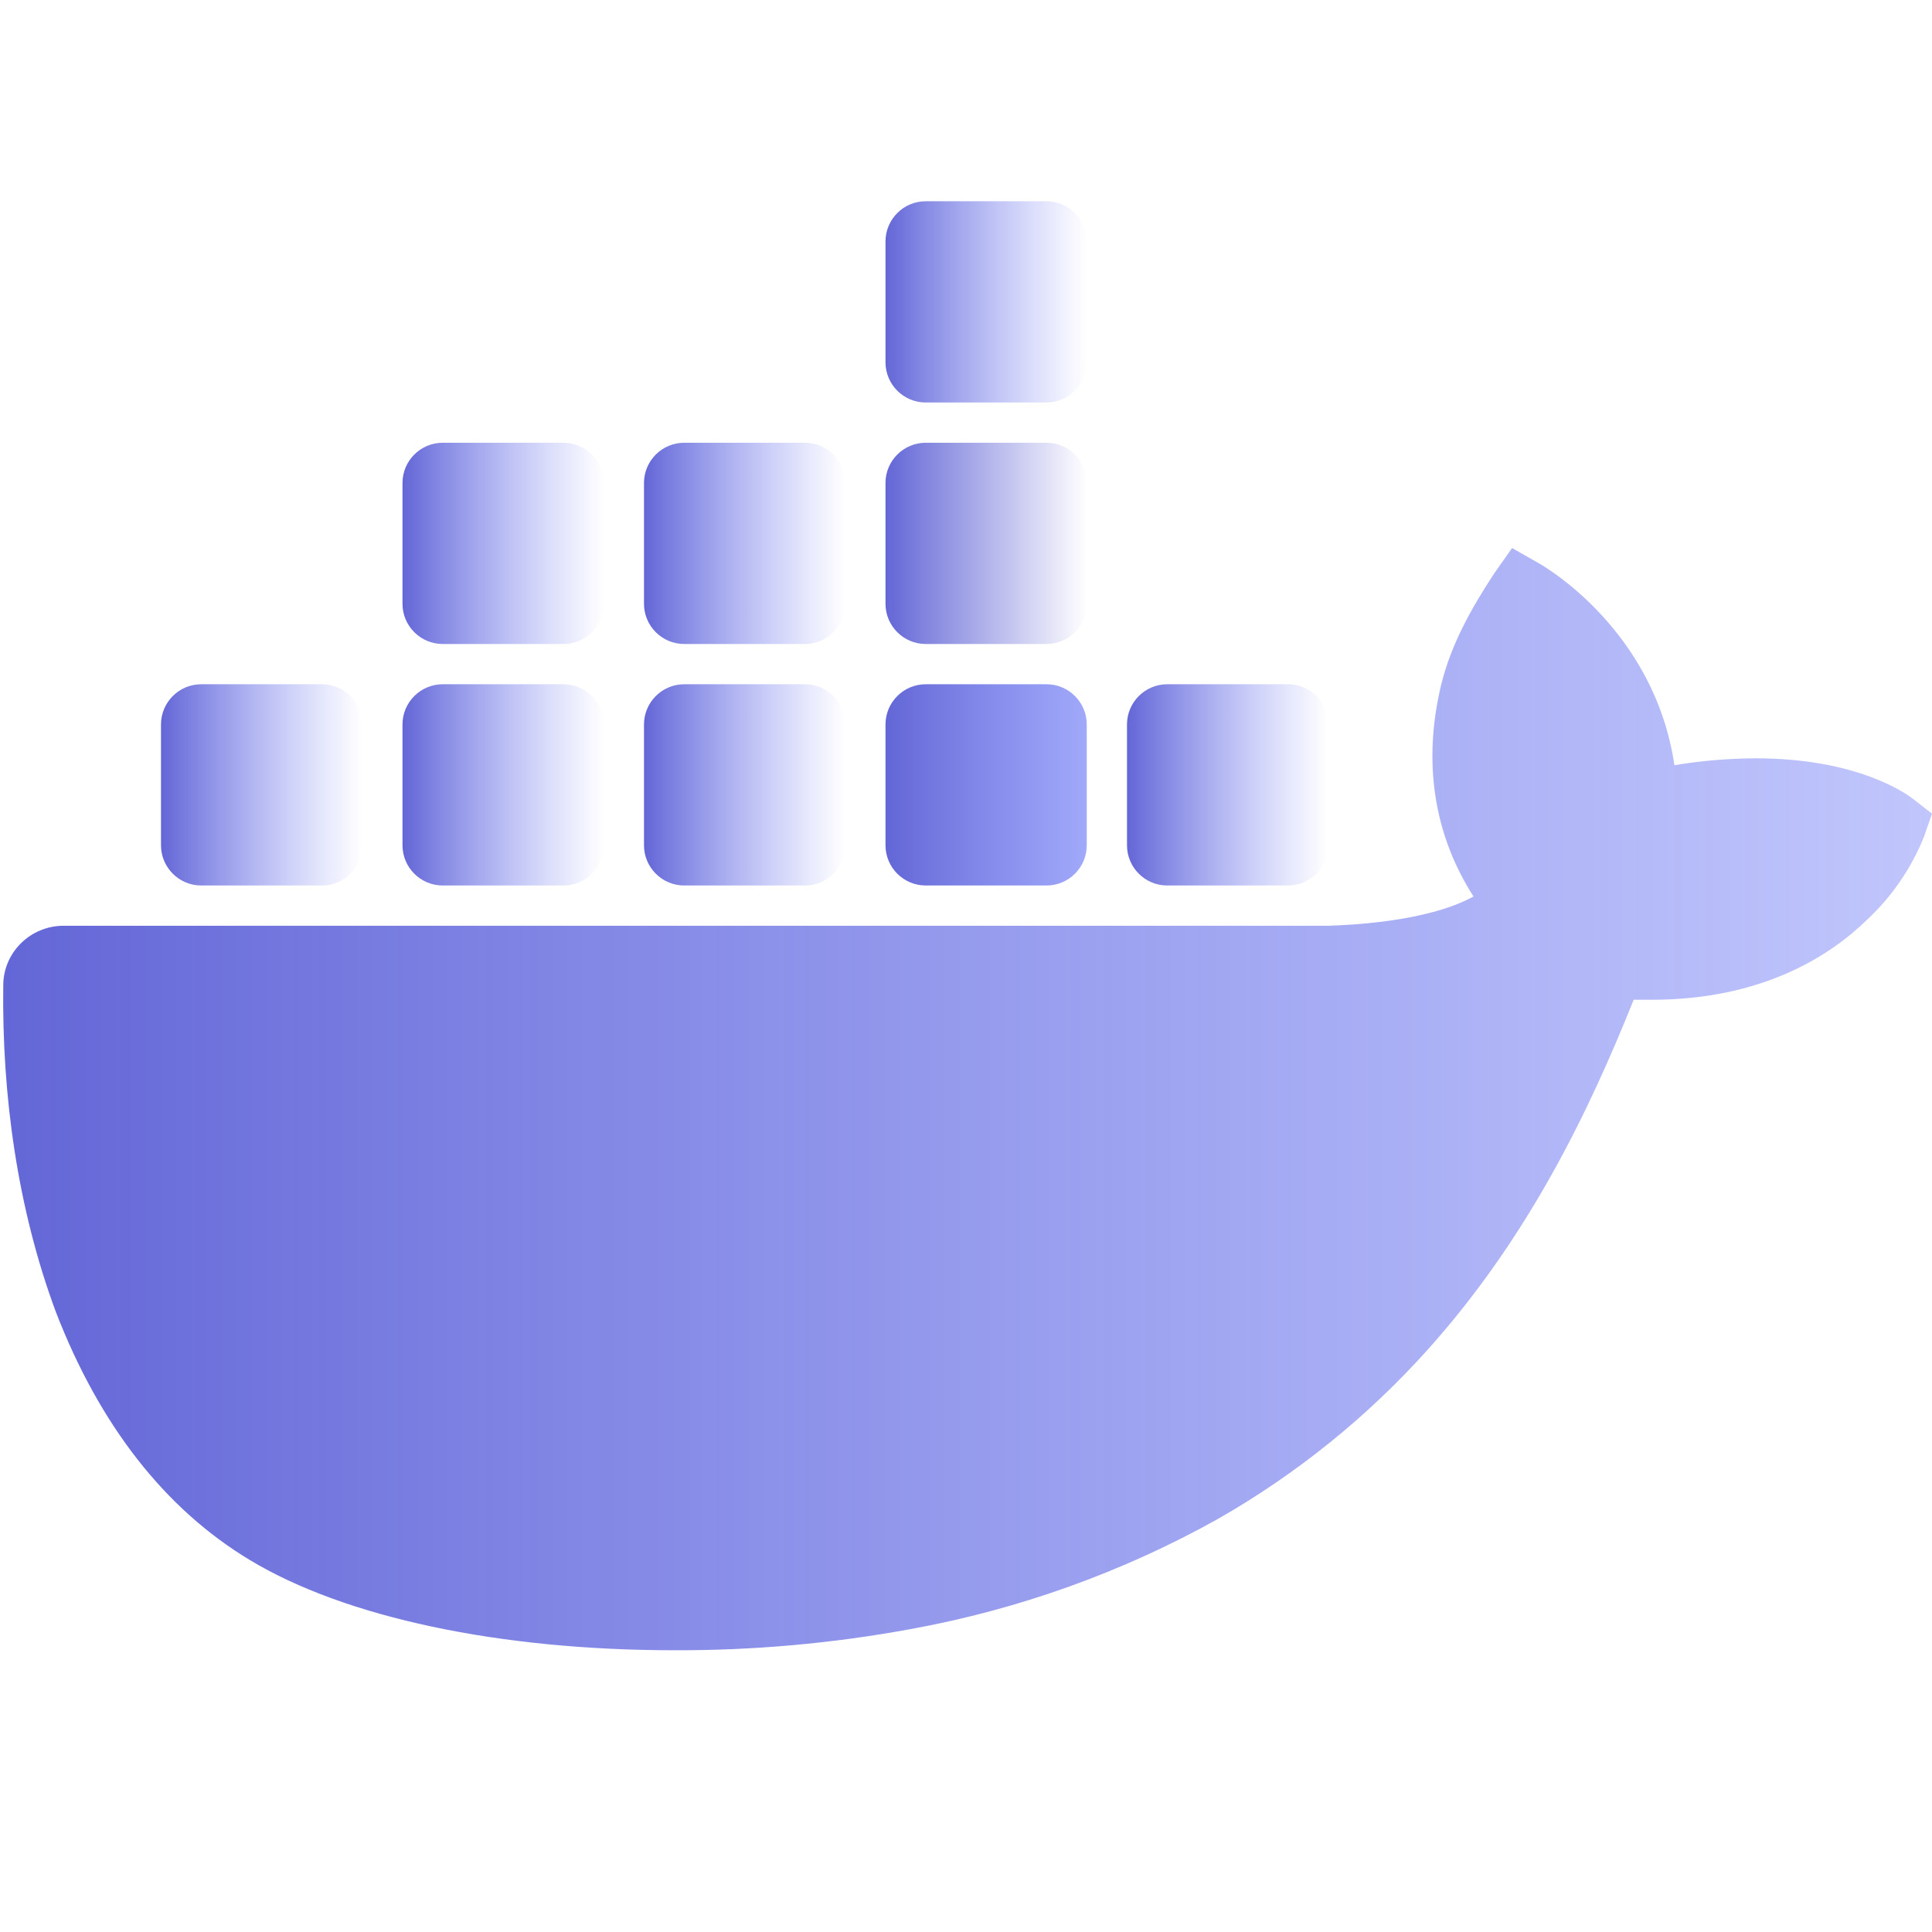
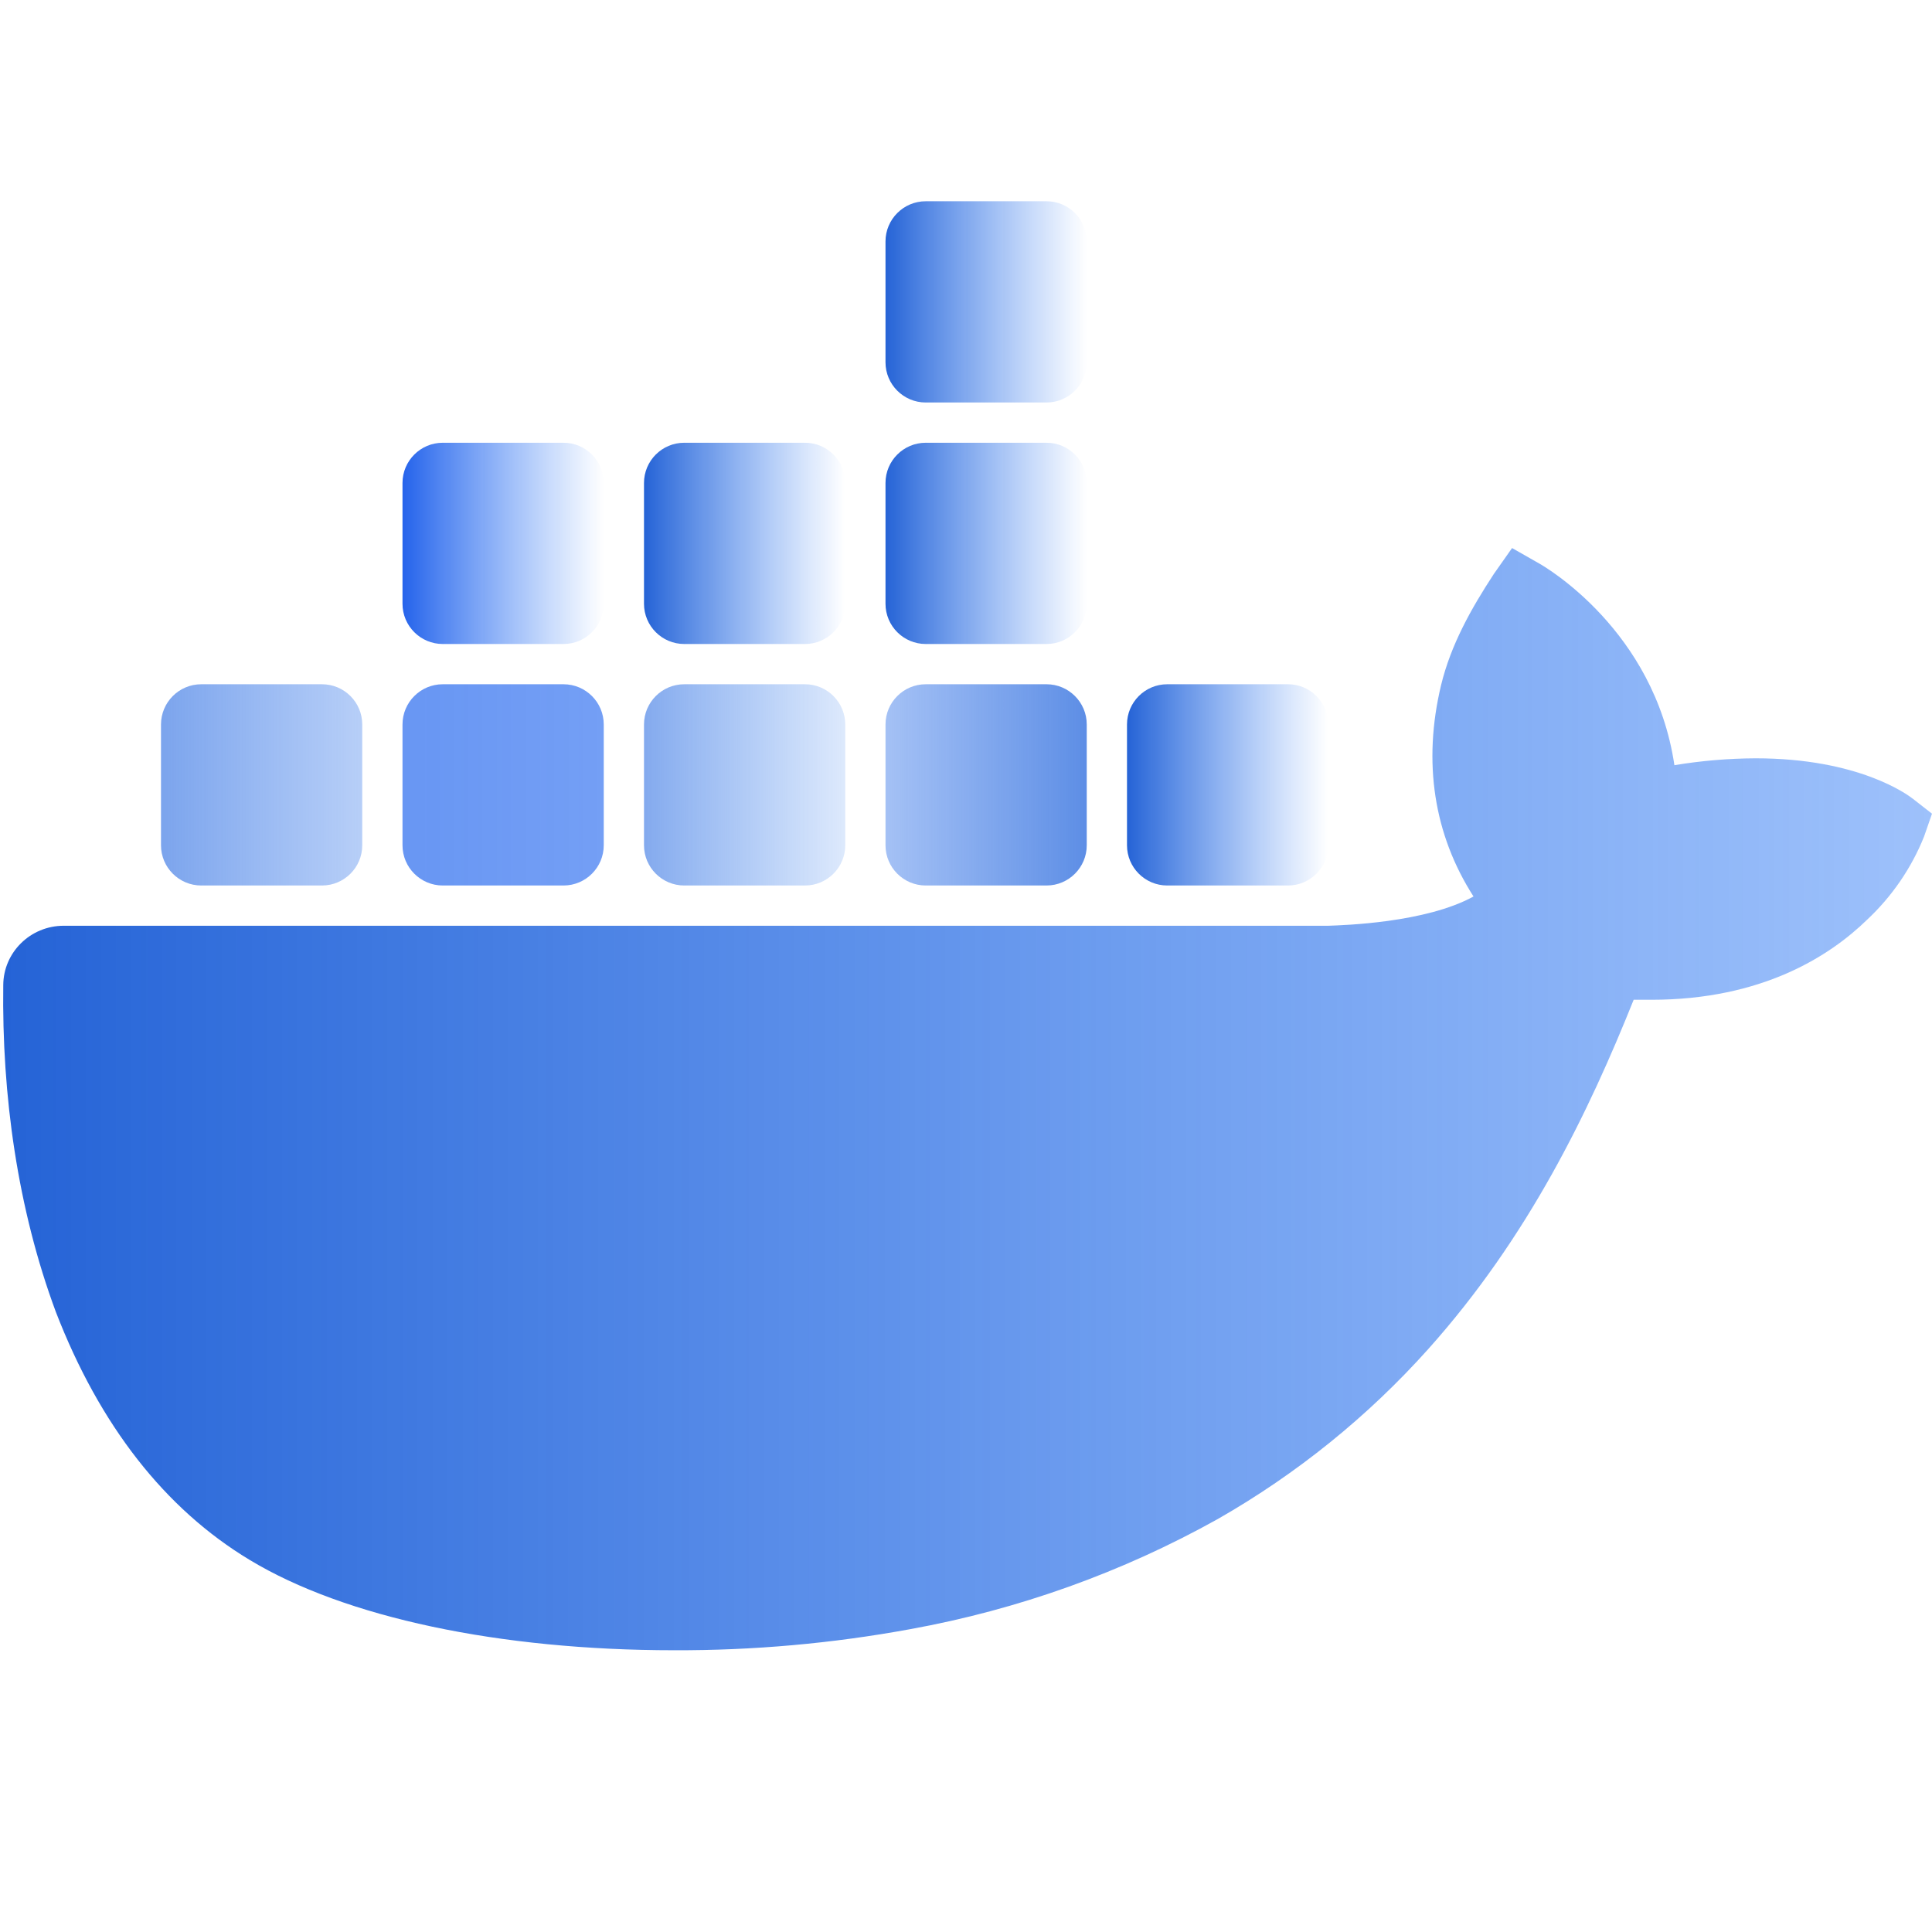
<svg xmlns="http://www.w3.org/2000/svg" xmlns:xlink="http://www.w3.org/1999/xlink" viewBox="0 0 48 48" width="240px" height="240px" version="1.1" id="svg1920">
  <defs id="defs1924">
    <linearGradient id="linearGradient16471">
-       <stop style="stop-color:#6366d6;stop-opacity:1;" offset="0" id="stop16467" />
-       <stop style="stop-color:#818cf8;stop-opacity:0.749;" offset="1" id="stop16473" />
+       <stop style="stop-color:#3273e8;stop-opacity:0.443;" offset="0" id="stop16467" />
+       <stop style="stop-color:#2a6add;stop-opacity:0.761;" offset="1" id="stop16473" />
    </linearGradient>
    <linearGradient id="linearGradient15003">
-       <stop style="stop-color:#6366d6;stop-opacity:1;" offset="0" id="stop14999" />
-       <stop style="stop-color:#818cf8;stop-opacity:0;" offset="1" id="stop15001" />
+       <stop style="stop-color:#2e6fe2;stop-opacity:0.592;" offset="0" id="stop14999" />
+       <stop style="stop-color:#357ded;stop-opacity:0.169;" offset="1" id="stop15001" />
    </linearGradient>
    <linearGradient id="linearGradient14987">
-       <stop style="stop-color:#6366d6;stop-opacity:1;" offset="0" id="stop14983" />
-       <stop style="stop-color:#818cf8;stop-opacity:0;" offset="1" id="stop14985" />
+       <stop style="stop-color:#2563d6;stop-opacity:1;" offset="0" id="stop14983" />
+       <stop style="stop-color:#3b82f6;stop-opacity:0;" offset="1" id="stop14985" />
    </linearGradient>
    <linearGradient id="linearGradient14979">
-       <stop style="stop-color:#6366d6;stop-opacity:1;" offset="0" id="stop14975" />
-       <stop style="stop-color:#818cf8;stop-opacity:0;" offset="1" id="stop14977" />
+       <stop style="stop-color:#2d6ee2;stop-opacity:0.627;" offset="0" id="stop14975" />
+       <stop style="stop-color:#3376ea;stop-opacity:0.353;" offset="1" id="stop14977" />
    </linearGradient>
    <linearGradient id="linearGradient14971">
-       <stop style="stop-color:#6366d6;stop-opacity:1;" offset="0" id="stop14967" />
-       <stop style="stop-color:#818cf8;stop-opacity:0;" offset="1" id="stop14969" />
+       <stop style="stop-color:#2b6cee;stop-opacity:0.714;" offset="0" id="stop14967" />
+       <stop style="stop-color:#2c6df0;stop-opacity:0.659;" offset="1" id="stop14969" />
    </linearGradient>
    <linearGradient id="linearGradient14963">
-       <stop style="stop-color:#6366d6;stop-opacity:1;" offset="0" id="stop14959" />
-       <stop style="stop-color:#818cf8;stop-opacity:0;" offset="1" id="stop14961" />
+       <stop style="stop-color:#2563eb;stop-opacity:1;" offset="0" id="stop14959" />
+       <stop style="stop-color:#3b82f8;stop-opacity:0;" offset="1" id="stop14961" />
    </linearGradient>
    <linearGradient id="linearGradient10599">
-       <stop style="stop-color:#6366d6;stop-opacity:1;" offset="0" id="stop10595" />
-       <stop style="stop-color:#6366d6;stop-opacity:0;" offset="1" id="stop10597" />
+       <stop style="stop-color:#2563d6;stop-opacity:1;" offset="0" id="stop10595" />
+       <stop style="stop-color:#3b82f6;stop-opacity:0;" offset="1" id="stop10597" />
    </linearGradient>
    <linearGradient id="linearGradient10591">
-       <stop style="stop-color:#6366d6;stop-opacity:1;" offset="0" id="stop10587" />
-       <stop style="stop-color:#818cf8;stop-opacity:0;" offset="1" id="stop10589" />
+       <stop style="stop-color:#2563d6;stop-opacity:1;" offset="0" id="stop10587" />
+       <stop style="stop-color:#3b82f6;stop-opacity:0;" offset="1" id="stop10589" />
    </linearGradient>
    <linearGradient id="linearGradient7631">
-       <stop style="stop-color:#6366d6;stop-opacity:1;" offset="0" id="stop7627" />
-       <stop style="stop-color:#818cf8;stop-opacity:0.498;" offset="1" id="stop7675" />
+       <stop style="stop-color:#2563d6;stop-opacity:1;" offset="0" id="stop7627" />
+       <stop style="stop-color:#3b82f6;stop-opacity:0.498;" offset="1" id="stop7675" />
    </linearGradient>
    <linearGradient id="linearGradient6897">
-       <stop style="stop-color:#6366d6;stop-opacity:1;" offset="0" id="stop6893" />
-       <stop style="stop-color:#818cf8;stop-opacity:0;" offset="1" id="stop6895" />
+       <stop style="stop-color:#2563d6;stop-opacity:1;" offset="0" id="stop6893" />
+       <stop style="stop-color:#3b82f6;stop-opacity:0;" offset="1" id="stop6895" />
    </linearGradient>
    <linearGradient xlink:href="#linearGradient6897" id="linearGradient6899" x1="16" y1="13.5" x2="21" y2="13.5" gradientUnits="userSpaceOnUse" />
    <linearGradient xlink:href="#linearGradient7631" id="linearGradient7633" x1="0.079" y1="27.308" x2="48" y2="27.308" gradientUnits="userSpaceOnUse" />
-     <linearGradient xlink:href="#linearGradient10591" id="linearGradient10593" x1="22" y1="7.5" x2="27" y2="7.5" gradientUnits="userSpaceOnUse" />
    <linearGradient xlink:href="#linearGradient10599" id="linearGradient10601" x1="22" y1="13.5" x2="27" y2="13.5" gradientUnits="userSpaceOnUse" />
    <linearGradient xlink:href="#linearGradient14963" id="linearGradient14965" x1="10" y1="13.5" x2="15" y2="13.5" gradientUnits="userSpaceOnUse" />
    <linearGradient xlink:href="#linearGradient14971" id="linearGradient14973" x1="10" y1="19.5" x2="15" y2="19.5" gradientUnits="userSpaceOnUse" />
    <linearGradient xlink:href="#linearGradient14979" id="linearGradient14981" x1="4" y1="19.5" x2="9" y2="19.5" gradientUnits="userSpaceOnUse" />
    <linearGradient xlink:href="#linearGradient14987" id="linearGradient14989" x1="28" y1="19.5" x2="33" y2="19.5" gradientUnits="userSpaceOnUse" />
    <linearGradient xlink:href="#linearGradient15003" id="linearGradient15005" x1="16" y1="19.5" x2="21" y2="19.5" gradientUnits="userSpaceOnUse" />
    <linearGradient xlink:href="#linearGradient16471" id="linearGradient16465" x1="22" y1="19.5" x2="27" y2="19.5" gradientUnits="userSpaceOnUse" spreadMethod="pad" />
+     <linearGradient xlink:href="#linearGradient10591" id="linearGradient19270" gradientUnits="userSpaceOnUse" x1="22" y1="7.5" x2="27" y2="7.5" />
  </defs>
  <path fill="#2395ec" d="M47.527,19.847c-0.13-0.102-1.345-1.007-3.908-1.007c-0.677,0.003-1.352,0.06-2.019,0.171 c-0.496-3.354-3.219-4.93-3.345-5.003l-0.688-0.392l-0.453,0.644c-0.567,0.866-1.068,1.76-1.311,2.763 c-0.459,1.915-0.18,3.713,0.806,5.25C35.417,22.928,33.386,22.986,33,23H1.582c-0.826,0.001-1.496,0.66-1.501,1.474 c-0.037,2.733,0.353,5.553,1.306,8.119c1.089,2.818,2.71,4.894,4.818,6.164C8.567,40.184,12.405,41,16.756,41 c1.965,0.006,3.927-0.169,5.859-0.524c2.686-0.487,5.271-1.413,7.647-2.74c1.958-1.119,3.72-2.542,5.219-4.215 c2.505-2.798,3.997-5.913,5.107-8.682c0.149,0,0.298,0,0.442,0c2.743,0,4.429-1.083,5.359-1.99 c0.618-0.579,1.101-1.284,1.414-2.065L48,20.216L47.527,19.847z" id="path1900" style="fill:url(#linearGradient7633);fill-opacity:1" />
  <path fill="#2395ec" d="M8,22H5c-0.552,0-1-0.448-1-1v-3c0-0.552,0.448-1,1-1h3c0.552,0,1,0.448,1,1v3 C9,21.552,8.552,22,8,22z" id="path1902" style="fill-opacity:1.0;fill:url(#linearGradient14981)" />
  <path fill="#2395ec" d="M14,22h-3c-0.552,0-1-0.448-1-1v-3c0-0.552,0.448-1,1-1h3c0.552,0,1,0.448,1,1v3 C15,21.552,14.552,22,14,22z" id="path1904" style="fill-opacity:1.0;fill:url(#linearGradient14973)" />
-   <path fill="#2395ec" d="M20,22h-3c-0.552,0-1-0.448-1-1v-3c0-0.552,0.448-1,1-1h3c0.552,0,1,0.448,1,1v3 C21,21.552,20.552,22,20,22z" id="path1906" style="fill:url(#linearGradient15005);fill-opacity:1" />
-   <path fill="#2395ec" d="M26,22h-3c-0.552,0-1-0.448-1-1v-3c0-0.552,0.448-1,1-1h3c0.552,0,1,0.448,1,1v3 C27,21.552,26.552,22,26,22z" id="path1908" style="fill:url(#linearGradient16465);fill-opacity:1;opacity:1" />
-   <path fill="#2395ec" d="M14,16h-3c-0.552,0-1-0.448-1-1v-3c0-0.552,0.448-1,1-1h3c0.552,0,1,0.448,1,1v3 C15,15.552,14.552,16,14,16z" id="path1910" style="fill-opacity:1;fill:url(#linearGradient14965)" />
-   <path fill="#2395ec" d="M20,16h-3c-0.552,0-1-0.448-1-1v-3c0-0.552,0.448-1,1-1h3c0.552,0,1,0.448,1,1v3 C21,15.552,20.552,16,20,16z" id="path1912" style="fill-opacity:1;fill:url(#linearGradient6899)" />
-   <path fill="#2395ec" d="M26,16h-3c-0.552,0-1-0.448-1-1v-3c0-0.552,0.448-1,1-1h3c0.552,0,1,0.448,1,1v3 C27,15.552,26.552,16,26,16z" id="path1914" style="fill:url(#linearGradient10601);fill-opacity:1;fill-rule:nonzero" />
-   <path fill="#2395ec" d="M26,10h-3c-0.552,0-1-0.448-1-1V6c0-0.552,0.448-1,1-1h3c0.552,0,1,0.448,1,1v3 C27,9.552,26.552,10,26,10z" id="path1916" style="fill:url(#linearGradient10593);fill-opacity:1" />
-   <path fill="#2395ec" d="M32,22h-3c-0.552,0-1-0.448-1-1v-3c0-0.552,0.448-1,1-1h3c0.552,0,1,0.448,1,1v3 C33,21.552,32.552,22,32,22z" id="path1918" style="fill:url(#linearGradient14989);fill-opacity:1" />
+   <path fill="#2395ec" d="M20,22h-3c-0.552,0-1-0.448-1-1v-3c0-0.552,0.448-1,1-1h3c0.552,0,1,0.448,1,1v3 C21,21.552,20.552,22,20,22z" id="path1906" style="fill:url(#linearGradient15005);fill-opacity:1.0" />
+   <path fill="#2395ec" d="M26,22h-3c-0.552,0-1-0.448-1-1v-3c0-0.552,0.448-1,1-1h3c0.552,0,1,0.448,1,1v3 C27,21.552,26.552,22,26,22z" id="path1908" style="fill:url(#linearGradient16465);fill-opacity:1.0;opacity:1" />
+   <path fill="#2395ec" d="M14,16h-3c-0.552,0-1-0.448-1-1v-3c0-0.552,0.448-1,1-1h3c0.552,0,1,0.448,1,1v3 C15,15.552,14.552,16,14,16z" id="path1910" style="fill-opacity:1.0;fill:url(#linearGradient14965)" />
+   <path fill="#2395ec" d="M20,16h-3c-0.552,0-1-0.448-1-1v-3c0-0.552,0.448-1,1-1h3c0.552,0,1,0.448,1,1v3 C21,15.552,20.552,16,20,16z" id="path1912" style="fill-opacity:1.0;fill:url(#linearGradient6899)" />
+   <path fill="#2395ec" d="M26,16h-3c-0.552,0-1-0.448-1-1v-3c0-0.552,0.448-1,1-1h3c0.552,0,1,0.448,1,1v3 C27,15.552,26.552,16,26,16z" id="path1914" style="fill:url(#linearGradient10601);fill-opacity:1.0;fill-rule:nonzero" />
+   <path fill="#2395ec" d="M26,10h-3c-0.552,0-1-0.448-1-1V6c0-0.552,0.448-1,1-1h3c0.552,0,1,0.448,1,1v3 C27,9.552,26.552,10,26,10z" id="path1916" style="fill:url(#linearGradient19270);fill-opacity:1" />
+   <path fill="#2395ec" d="M32,22h-3c-0.552,0-1-0.448-1-1v-3c0-0.552,0.448-1,1-1h3c0.552,0,1,0.448,1,1v3 C33,21.552,32.552,22,32,22z" id="path1918" style="fill:url(#linearGradient14989);fill-opacity:1.0" />
</svg>
